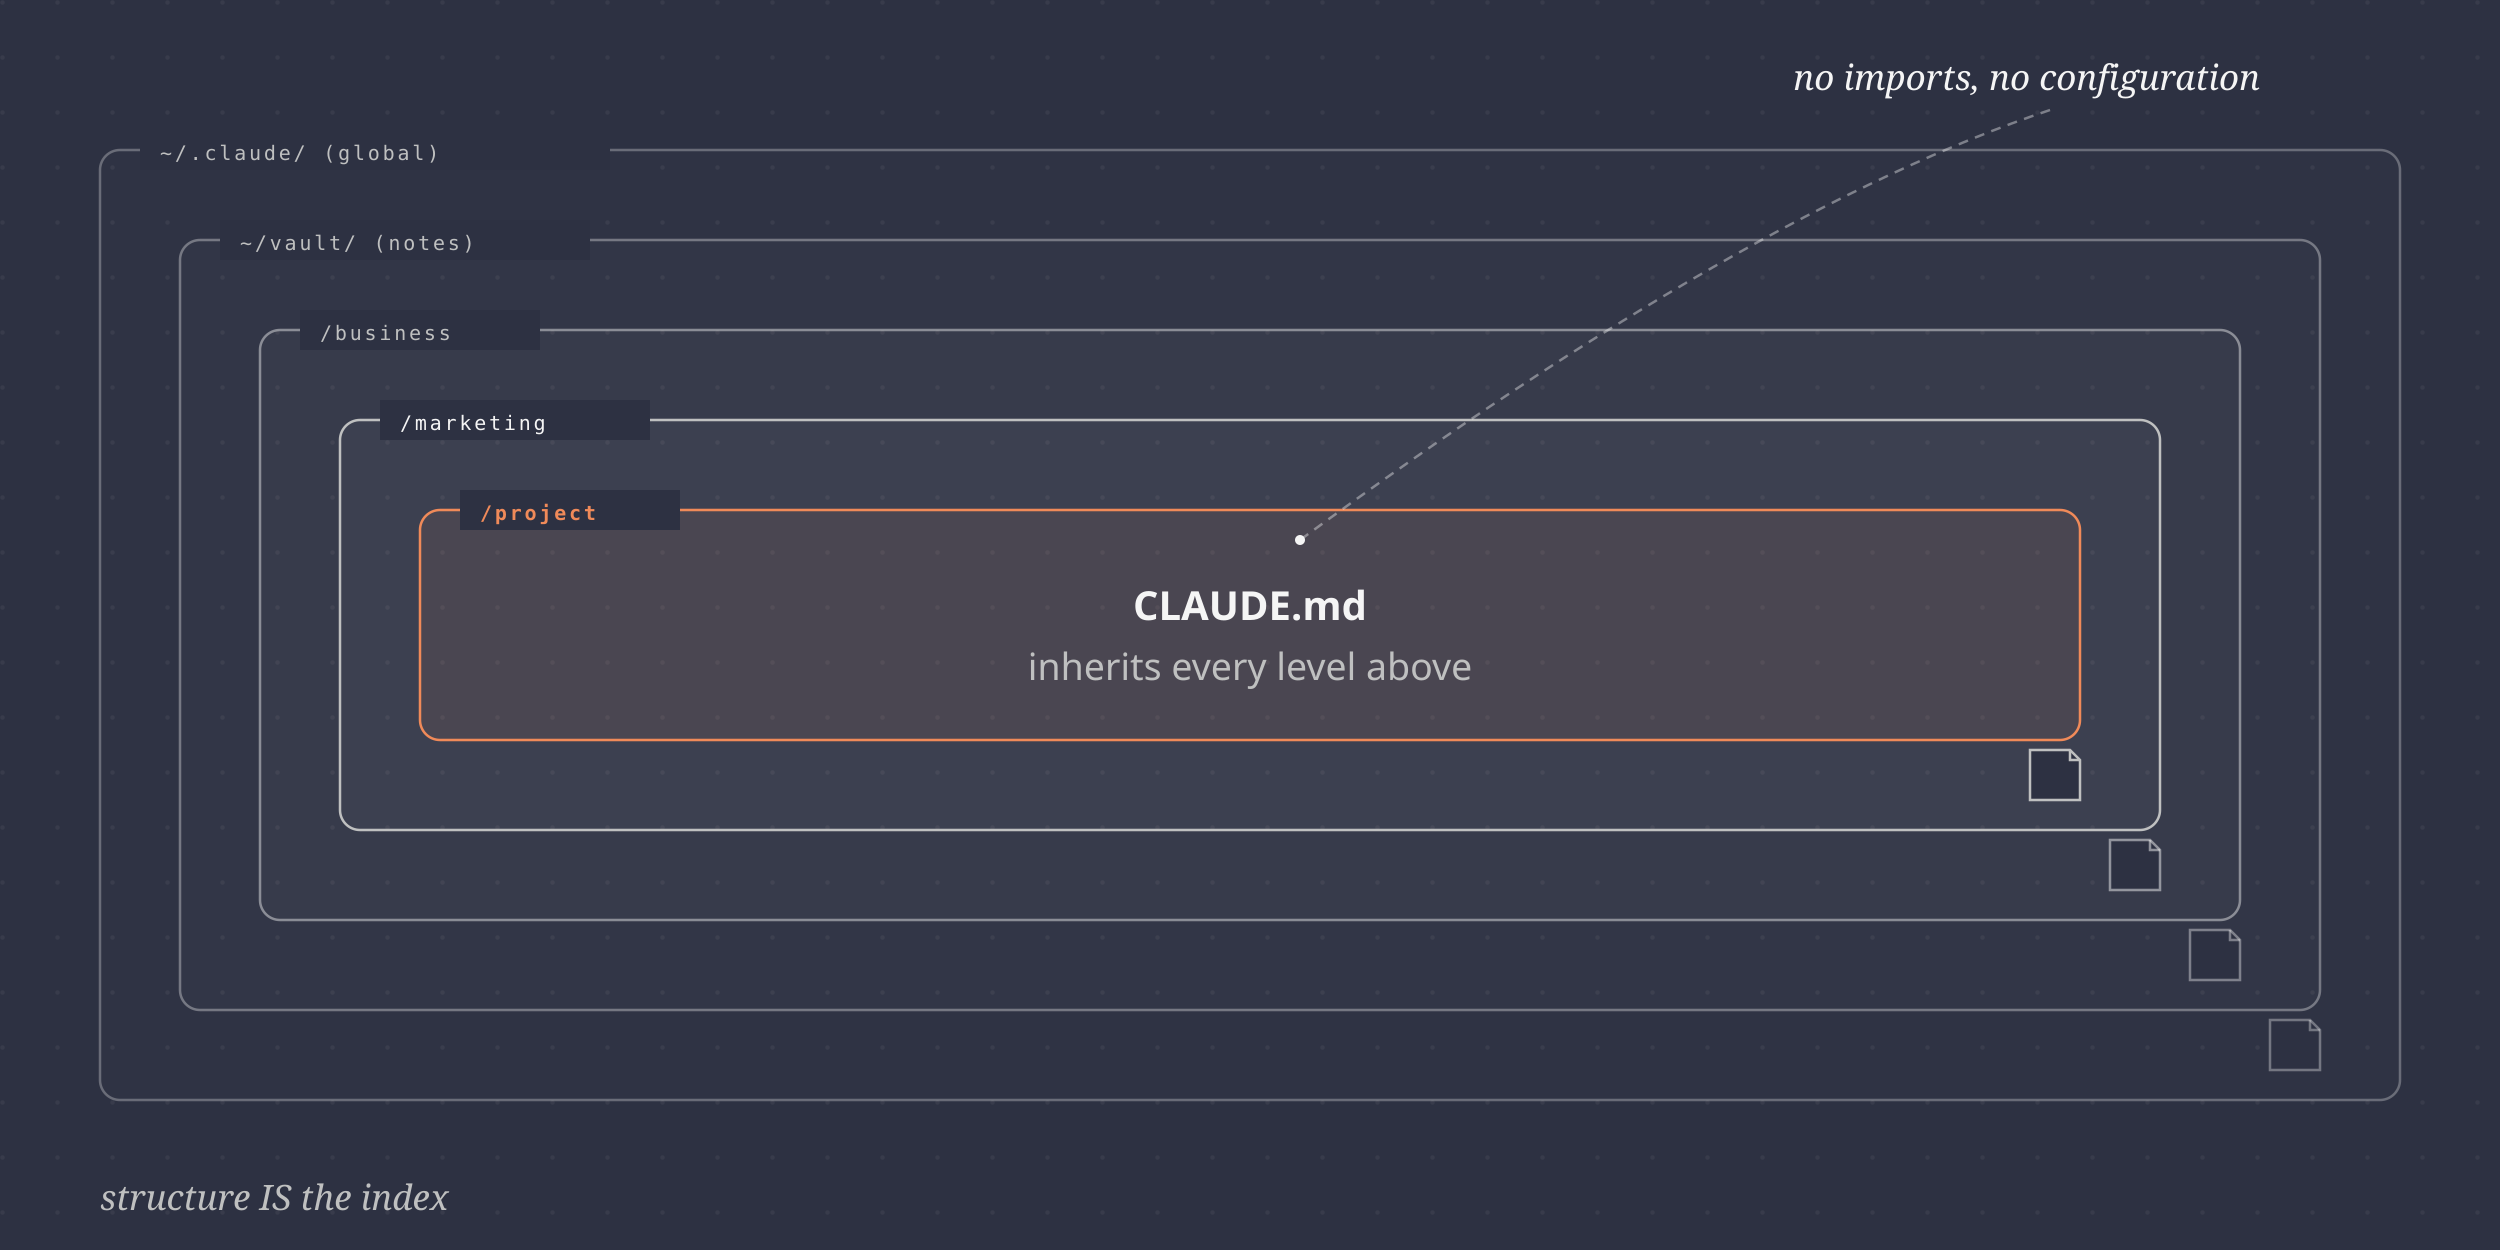
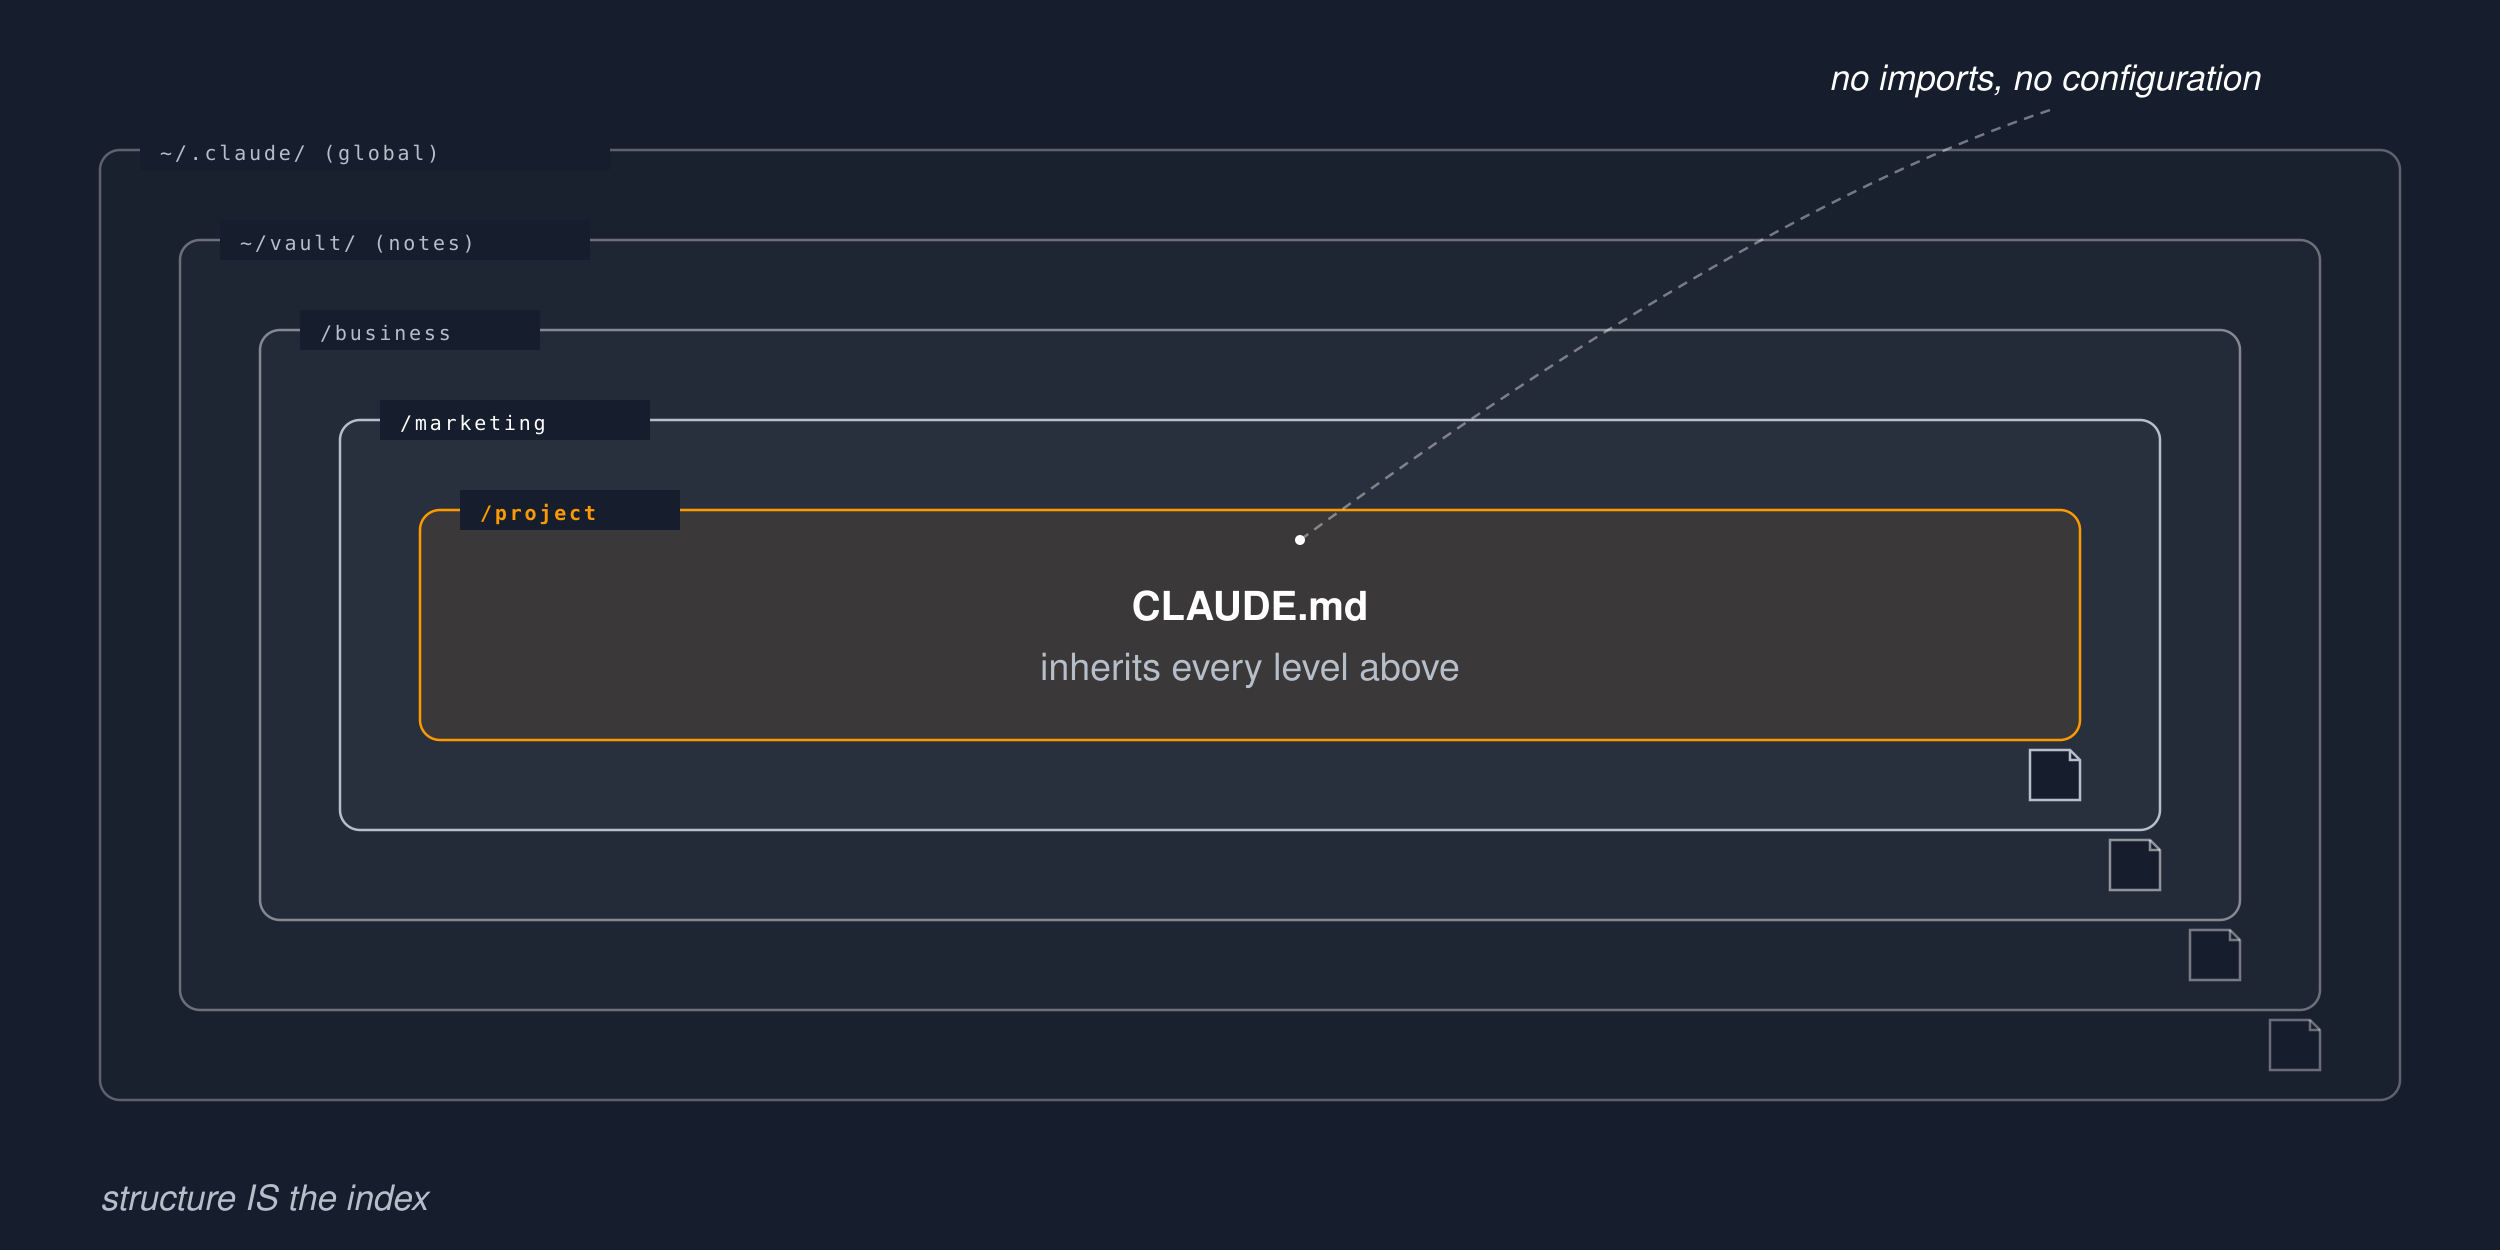
<svg xmlns="http://www.w3.org/2000/svg" viewBox="0 0 1000 500" role="img" aria-labelledby="nested-dark-title nested-dark-desc">
  <defs>
    <style>
/* page-css */
@font-face { font-family: 'Amazon Ember'; font-weight: 300; font-style: normal; src: local('Amazon Ember Light'), local('Amazon Ember'); }
@font-face { font-family: 'Amazon Ember'; font-weight: 400; font-style: normal; src: local('Amazon Ember'); }
@font-face { font-family: 'Amazon Ember'; font-weight: 400; font-style: italic; src: local('Amazon Ember Italic'), local('Amazon Ember'); }
@font-face { font-family: 'Amazon Ember'; font-weight: 600; font-style: normal; src: local('Amazon Ember Medium'), local('Amazon Ember'); }
@font-face { font-family: 'Amazon Ember'; font-weight: 700; font-style: normal; src: local('Amazon Ember Bold'), local('Amazon Ember'); }
@font-face { font-family: 'Amazon Ember'; font-weight: 800; font-style: normal; src: local('Amazon Ember Heavy'), local('Amazon Ember'); }
@font-face { font-family: 'Amazon Ember Mono'; font-weight: 400; font-style: normal; src: local('Amazon Ember Mono'); }
@font-face { font-family: 'Amazon Ember Mono'; font-weight: 700; font-style: normal; src: local('Amazon Ember Mono Bold'), local('Amazon Ember Mono'); }
/* /page-css */
    </style>
-     <pattern id="dots" width="22" height="22" patternUnits="userSpaceOnUse">
-       <circle cx="1" cy="1" r="0.9" fill="rgba(245,245,245,0.10)" />
-     </pattern>
  </defs>
-   <rect width="100%" height="100%" fill="#2d3142" />
-   <rect width="100%" height="100%" fill="url(#dots)" opacity="0.55" />
-   <rect x="40" y="60" width="920" height="380" rx="8" fill="rgba(245,245,245,0.015)" stroke="rgba(245,245,245,0.30)" stroke-width="1" />
-   <rect x="72" y="96" width="856" height="308" rx="8" fill="rgba(245,245,245,0.02)" stroke="rgba(245,245,245,0.35)" stroke-width="1" />
-   <rect x="104" y="132" width="792" height="236" rx="8" fill="rgba(245,245,245,0.025)" stroke="rgba(245,245,245,0.45)" stroke-width="1" />
-   <rect x="136" y="168" width="728" height="164" rx="8" fill="rgba(245,245,245,0.03)" stroke="#bfc0c0" stroke-width="1" />
-   <rect x="168" y="204" width="664" height="92" rx="8" fill="rgba(240,138,89,0.08)" stroke="#f08a59" stroke-width="1" />
-   <rect x="56" y="52" width="188" height="16" fill="#2d3142" />
-   <text x="64" y="64" fill="#bfc0c0" font-size="8" font-family="'Geist Mono', monospace" letter-spacing="0.14em">~/.claude/ (global)</text>
-   <rect x="88" y="88" width="148" height="16" fill="#2d3142" />
-   <text x="96" y="100" fill="#bfc0c0" font-size="8" font-family="'Geist Mono', monospace" letter-spacing="0.14em">~/vault/ (notes)</text>
-   <rect x="120" y="124" width="96" height="16" fill="#2d3142" />
-   <text x="128" y="136" fill="#bfc0c0" font-size="8" font-family="'Geist Mono', monospace" letter-spacing="0.14em">/business</text>
-   <rect x="152" y="160" width="108" height="16" fill="#2d3142" />
-   <text x="160" y="172" fill="#f5f5f5" font-size="8" font-family="'Geist Mono', monospace" letter-spacing="0.14em">/marketing</text>
-   <rect x="184" y="196" width="88" height="16" fill="#2d3142" />
-   <text x="192" y="208" fill="#f08a59" font-size="8" font-family="'Geist Mono', monospace" letter-spacing="0.14em" font-weight="600">/project</text>
+   <rect width="100%" height="100%" fill="#161E2D" />
+   <rect x="40" y="60" width="920" height="380" rx="8" fill="rgba(255,255,255,0.015)" stroke="rgba(255,255,255,0.30)" stroke-width="1" />
+   <rect x="72" y="96" width="856" height="308" rx="8" fill="rgba(255,255,255,0.02)" stroke="rgba(255,255,255,0.35)" stroke-width="1" />
+   <rect x="104" y="132" width="792" height="236" rx="8" fill="rgba(255,255,255,0.025)" stroke="rgba(255,255,255,0.45)" stroke-width="1" />
+   <rect x="136" y="168" width="728" height="164" rx="8" fill="rgba(255,255,255,0.03)" stroke="#B6BEC9" stroke-width="1" />
+   <rect x="168" y="204" width="664" height="92" rx="8" fill="rgba(255,153,0,0.08)" stroke="#FF9900" stroke-width="1" />
+   <rect x="56" y="52" width="188" height="16" fill="#161E2D" />
+   <text x="64" y="64" fill="#B6BEC9" font-size="8" font-family="'Amazon Ember Mono', ui-monospace, monospace" letter-spacing="0.14em">~/.claude/ (global)</text>
+   <rect x="88" y="88" width="148" height="16" fill="#161E2D" />
+   <text x="96" y="100" fill="#B6BEC9" font-size="8" font-family="'Amazon Ember Mono', ui-monospace, monospace" letter-spacing="0.14em">~/vault/ (notes)</text>
+   <rect x="120" y="124" width="96" height="16" fill="#161E2D" />
+   <text x="128" y="136" fill="#B6BEC9" font-size="8" font-family="'Amazon Ember Mono', ui-monospace, monospace" letter-spacing="0.14em">/business</text>
+   <rect x="152" y="160" width="108" height="16" fill="#161E2D" />
+   <text x="160" y="172" fill="#FFFFFF" font-size="8" font-family="'Amazon Ember Mono', ui-monospace, monospace" letter-spacing="0.14em">/marketing</text>
+   <rect x="184" y="196" width="88" height="16" fill="#161E2D" />
+   <text x="192" y="208" fill="#FF9900" font-size="8" font-family="'Amazon Ember Mono', ui-monospace, monospace" letter-spacing="0.14em" font-weight="600">/project</text>
  <g transform="translate(908, 408)">
-     <path d="M0 0 L16 0 L20 4 L20 20 L0 20 Z" fill="#2d3142" stroke="rgba(245,245,245,0.35)" stroke-width="1" />
-     <path d="M16 0 L16 4 L20 4" fill="none" stroke="rgba(245,245,245,0.35)" stroke-width="1" />
+     <path d="M0 0 L16 0 L20 4 L20 20 L0 20 Z" fill="#161E2D" stroke="rgba(255,255,255,0.35)" stroke-width="1" />
+     <path d="M16 0 L16 4 L20 4" fill="none" stroke="rgba(255,255,255,0.35)" stroke-width="1" />
  </g>
  <g transform="translate(876, 372)">
-     <path d="M0 0 L16 0 L20 4 L20 20 L0 20 Z" fill="#2d3142" stroke="rgba(245,245,245,0.40)" stroke-width="1" />
-     <path d="M16 0 L16 4 L20 4" fill="none" stroke="rgba(245,245,245,0.40)" stroke-width="1" />
+     <path d="M0 0 L16 0 L20 4 L20 20 L0 20 Z" fill="#161E2D" stroke="rgba(255,255,255,0.40)" stroke-width="1" />
+     <path d="M16 0 L16 4 L20 4" fill="none" stroke="rgba(255,255,255,0.40)" stroke-width="1" />
  </g>
  <g transform="translate(844, 336)">
-     <path d="M0 0 L16 0 L20 4 L20 20 L0 20 Z" fill="#2d3142" stroke="rgba(245,245,245,0.50)" stroke-width="1" />
-     <path d="M16 0 L16 4 L20 4" fill="none" stroke="rgba(245,245,245,0.50)" stroke-width="1" />
+     <path d="M0 0 L16 0 L20 4 L20 20 L0 20 Z" fill="#161E2D" stroke="rgba(255,255,255,0.50)" stroke-width="1" />
+     <path d="M16 0 L16 4 L20 4" fill="none" stroke="rgba(255,255,255,0.50)" stroke-width="1" />
  </g>
  <g transform="translate(812, 300)">
-     <path d="M0 0 L16 0 L20 4 L20 20 L0 20 Z" fill="#2d3142" stroke="#bfc0c0" stroke-width="1" />
-     <path d="M16 0 L16 4 L20 4" fill="none" stroke="#bfc0c0" stroke-width="1" />
+     <path d="M0 0 L16 0 L20 4 L20 20 L0 20 Z" fill="#161E2D" stroke="#B6BEC9" stroke-width="1" />
+     <path d="M16 0 L16 4 L20 4" fill="none" stroke="#B6BEC9" stroke-width="1" />
  </g>
-   <text x="500" y="248" fill="#f5f5f5" font-size="16" font-weight="600" font-family="'Geist', sans-serif" text-anchor="middle">CLAUDE.md</text>
-   <text x="500" y="272" fill="#bfc0c0" font-size="15" font-family="'Geist', sans-serif" text-anchor="middle">inherits every level above</text>
-   <text x="904" y="36" fill="#f5f5f5" font-size="14" font-style="italic" font-family="'Instrument Serif', serif" text-anchor="end">no imports, no configuration</text>
-   <path d="M 820 44 Q 700 84 520 216" fill="none" stroke="rgba(245,245,245,0.40)" stroke-width="1" stroke-dasharray="4,3" />
-   <circle cx="520" cy="216" r="2" fill="#f5f5f5" />
-   <text x="40" y="484" fill="#bfc0c0" font-size="14" font-style="italic" font-family="'Instrument Serif', serif">structure IS the index</text>
+   <text x="500" y="248" fill="#FFFFFF" font-size="16" font-weight="600" font-family="'Amazon Ember', 'Helvetica Neue', Helvetica, Arial, sans-serif" text-anchor="middle">CLAUDE.md</text>
+   <text x="500" y="272" fill="#B6BEC9" font-size="15" font-family="'Amazon Ember', 'Helvetica Neue', Helvetica, Arial, sans-serif" text-anchor="middle">inherits every level above</text>
+   <text x="904" y="36" fill="#FFFFFF" font-size="14" font-style="italic" font-family="'Amazon Ember', 'Helvetica Neue', Helvetica, Arial, sans-serif" text-anchor="end">no imports, no configuration</text>
+   <path d="M 820 44 Q 700 84 520 216" fill="none" stroke="rgba(255,255,255,0.40)" stroke-width="1" stroke-dasharray="4,3" />
+   <circle cx="520" cy="216" r="2" fill="#FFFFFF" />
+   <text x="40" y="484" fill="#B6BEC9" font-size="14" font-style="italic" font-family="'Amazon Ember', 'Helvetica Neue', Helvetica, Arial, sans-serif">structure IS the index</text>
</svg>
